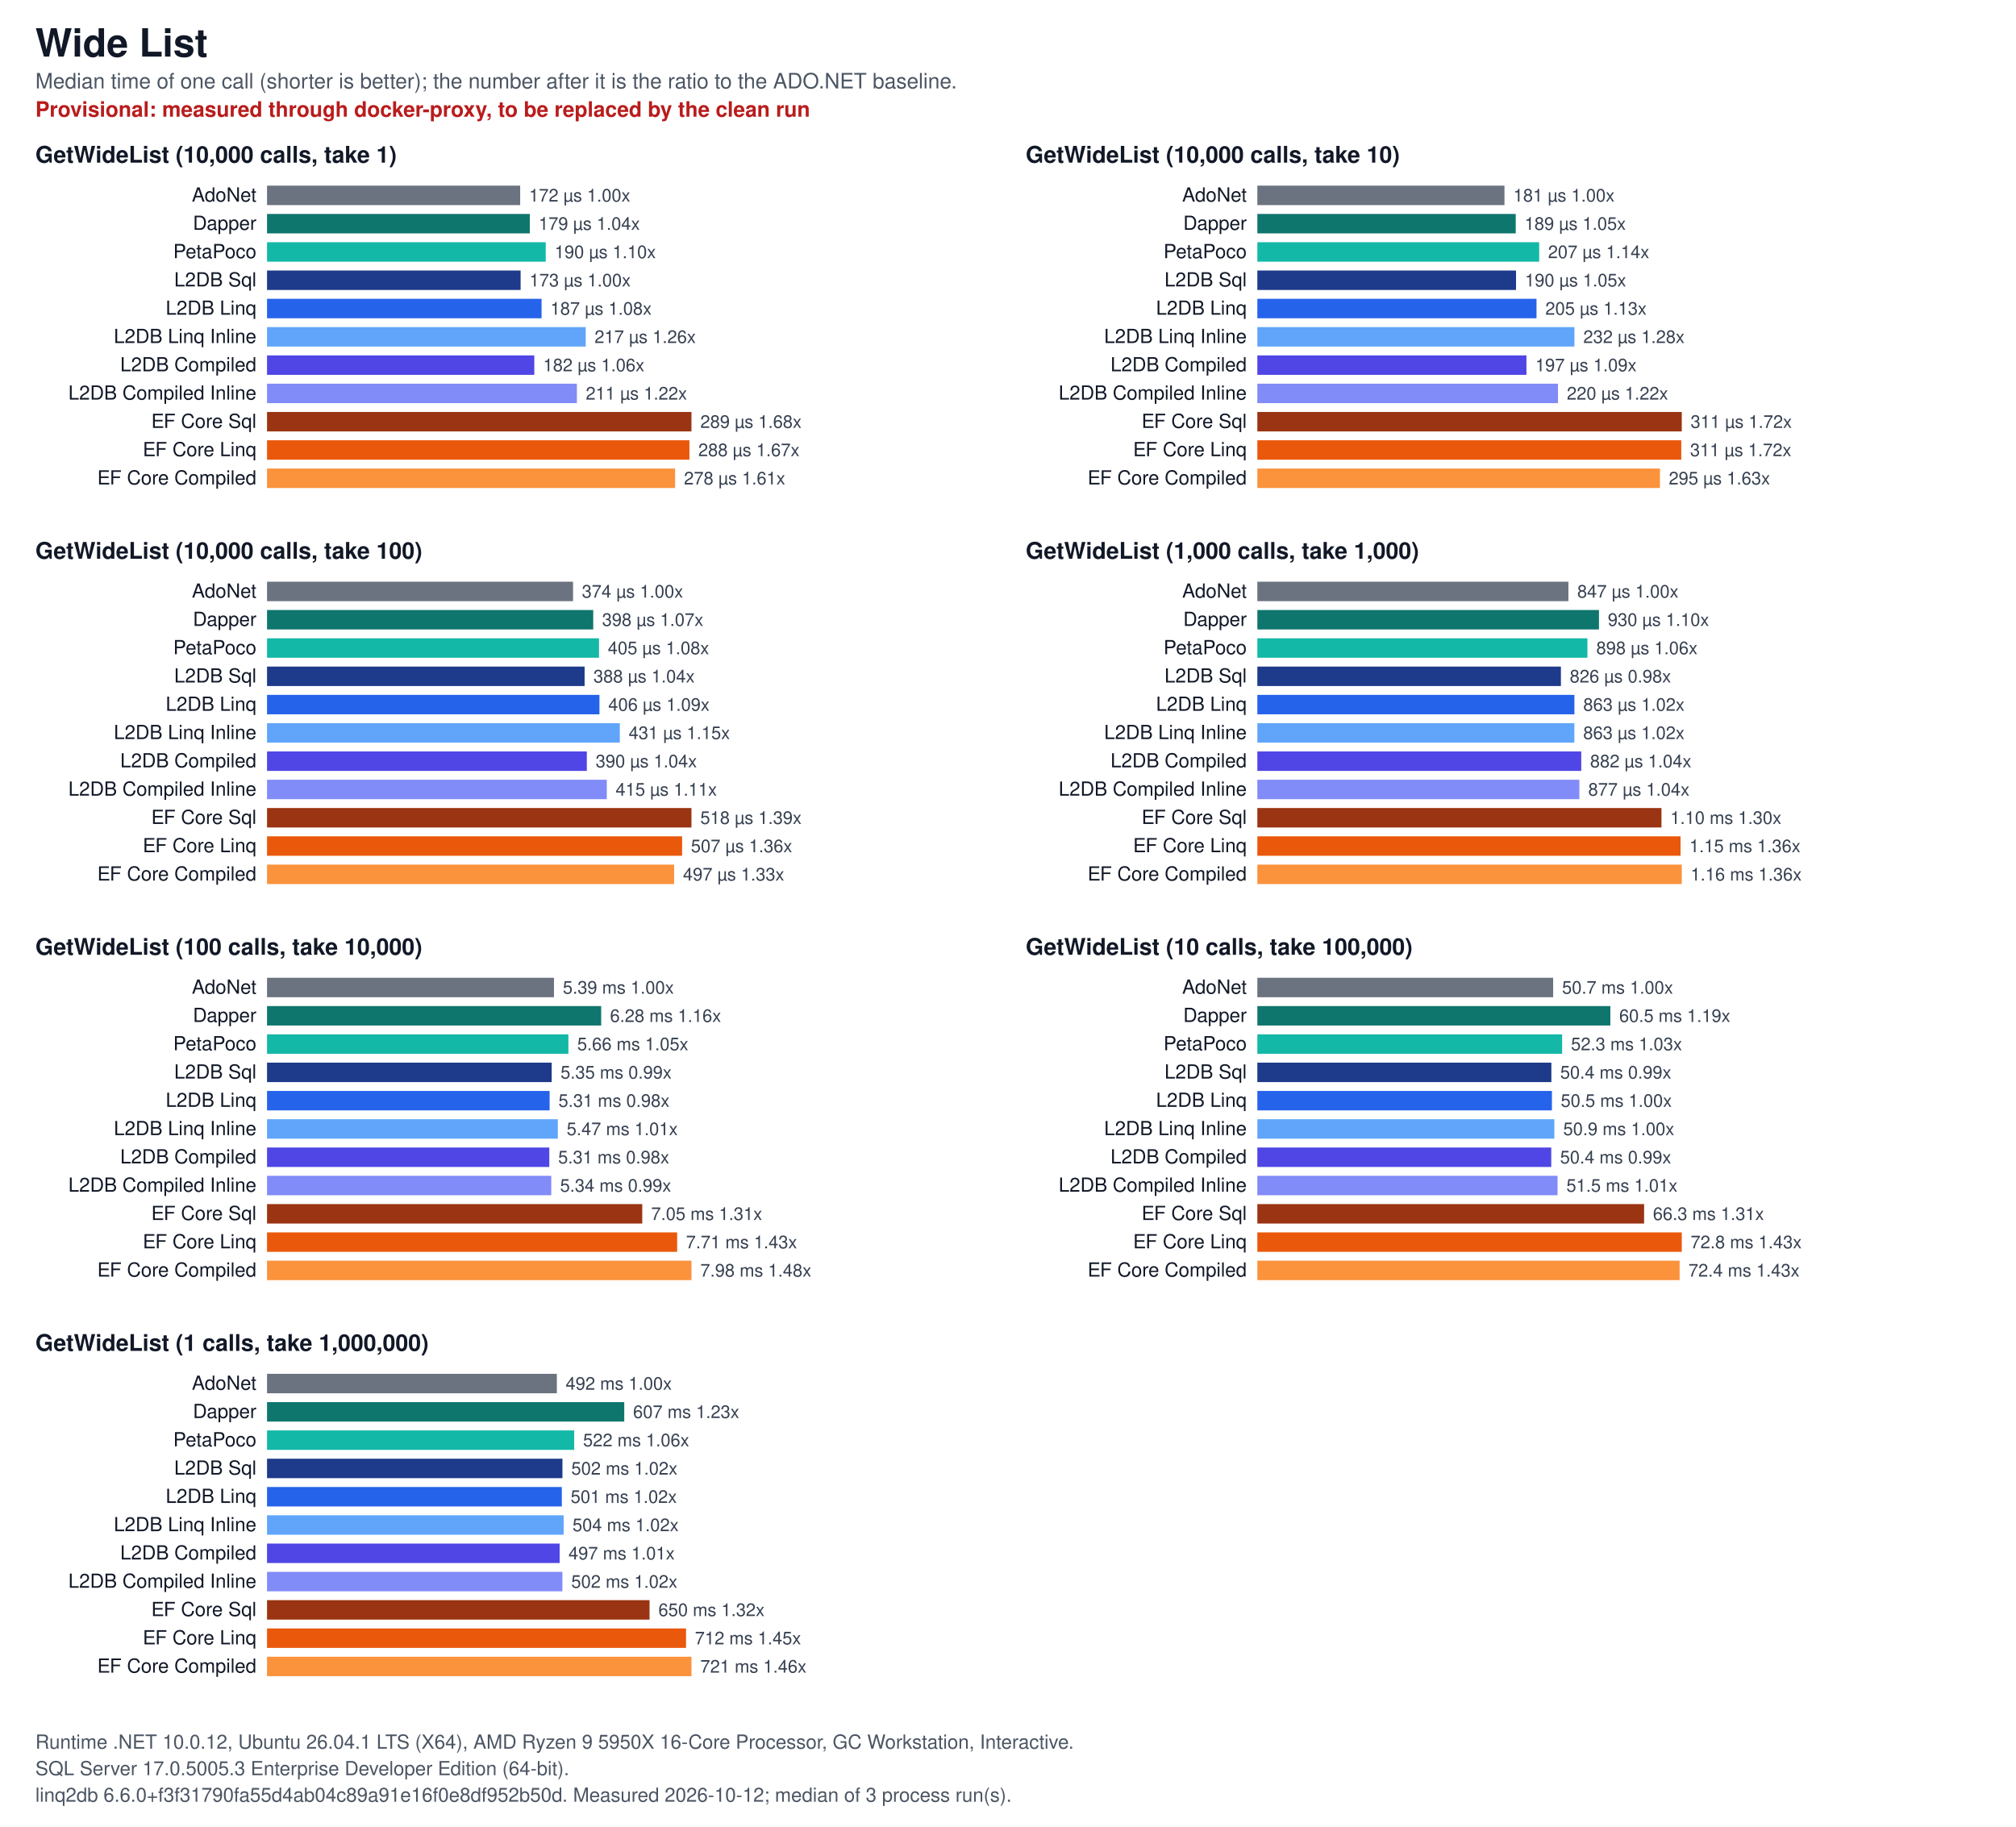
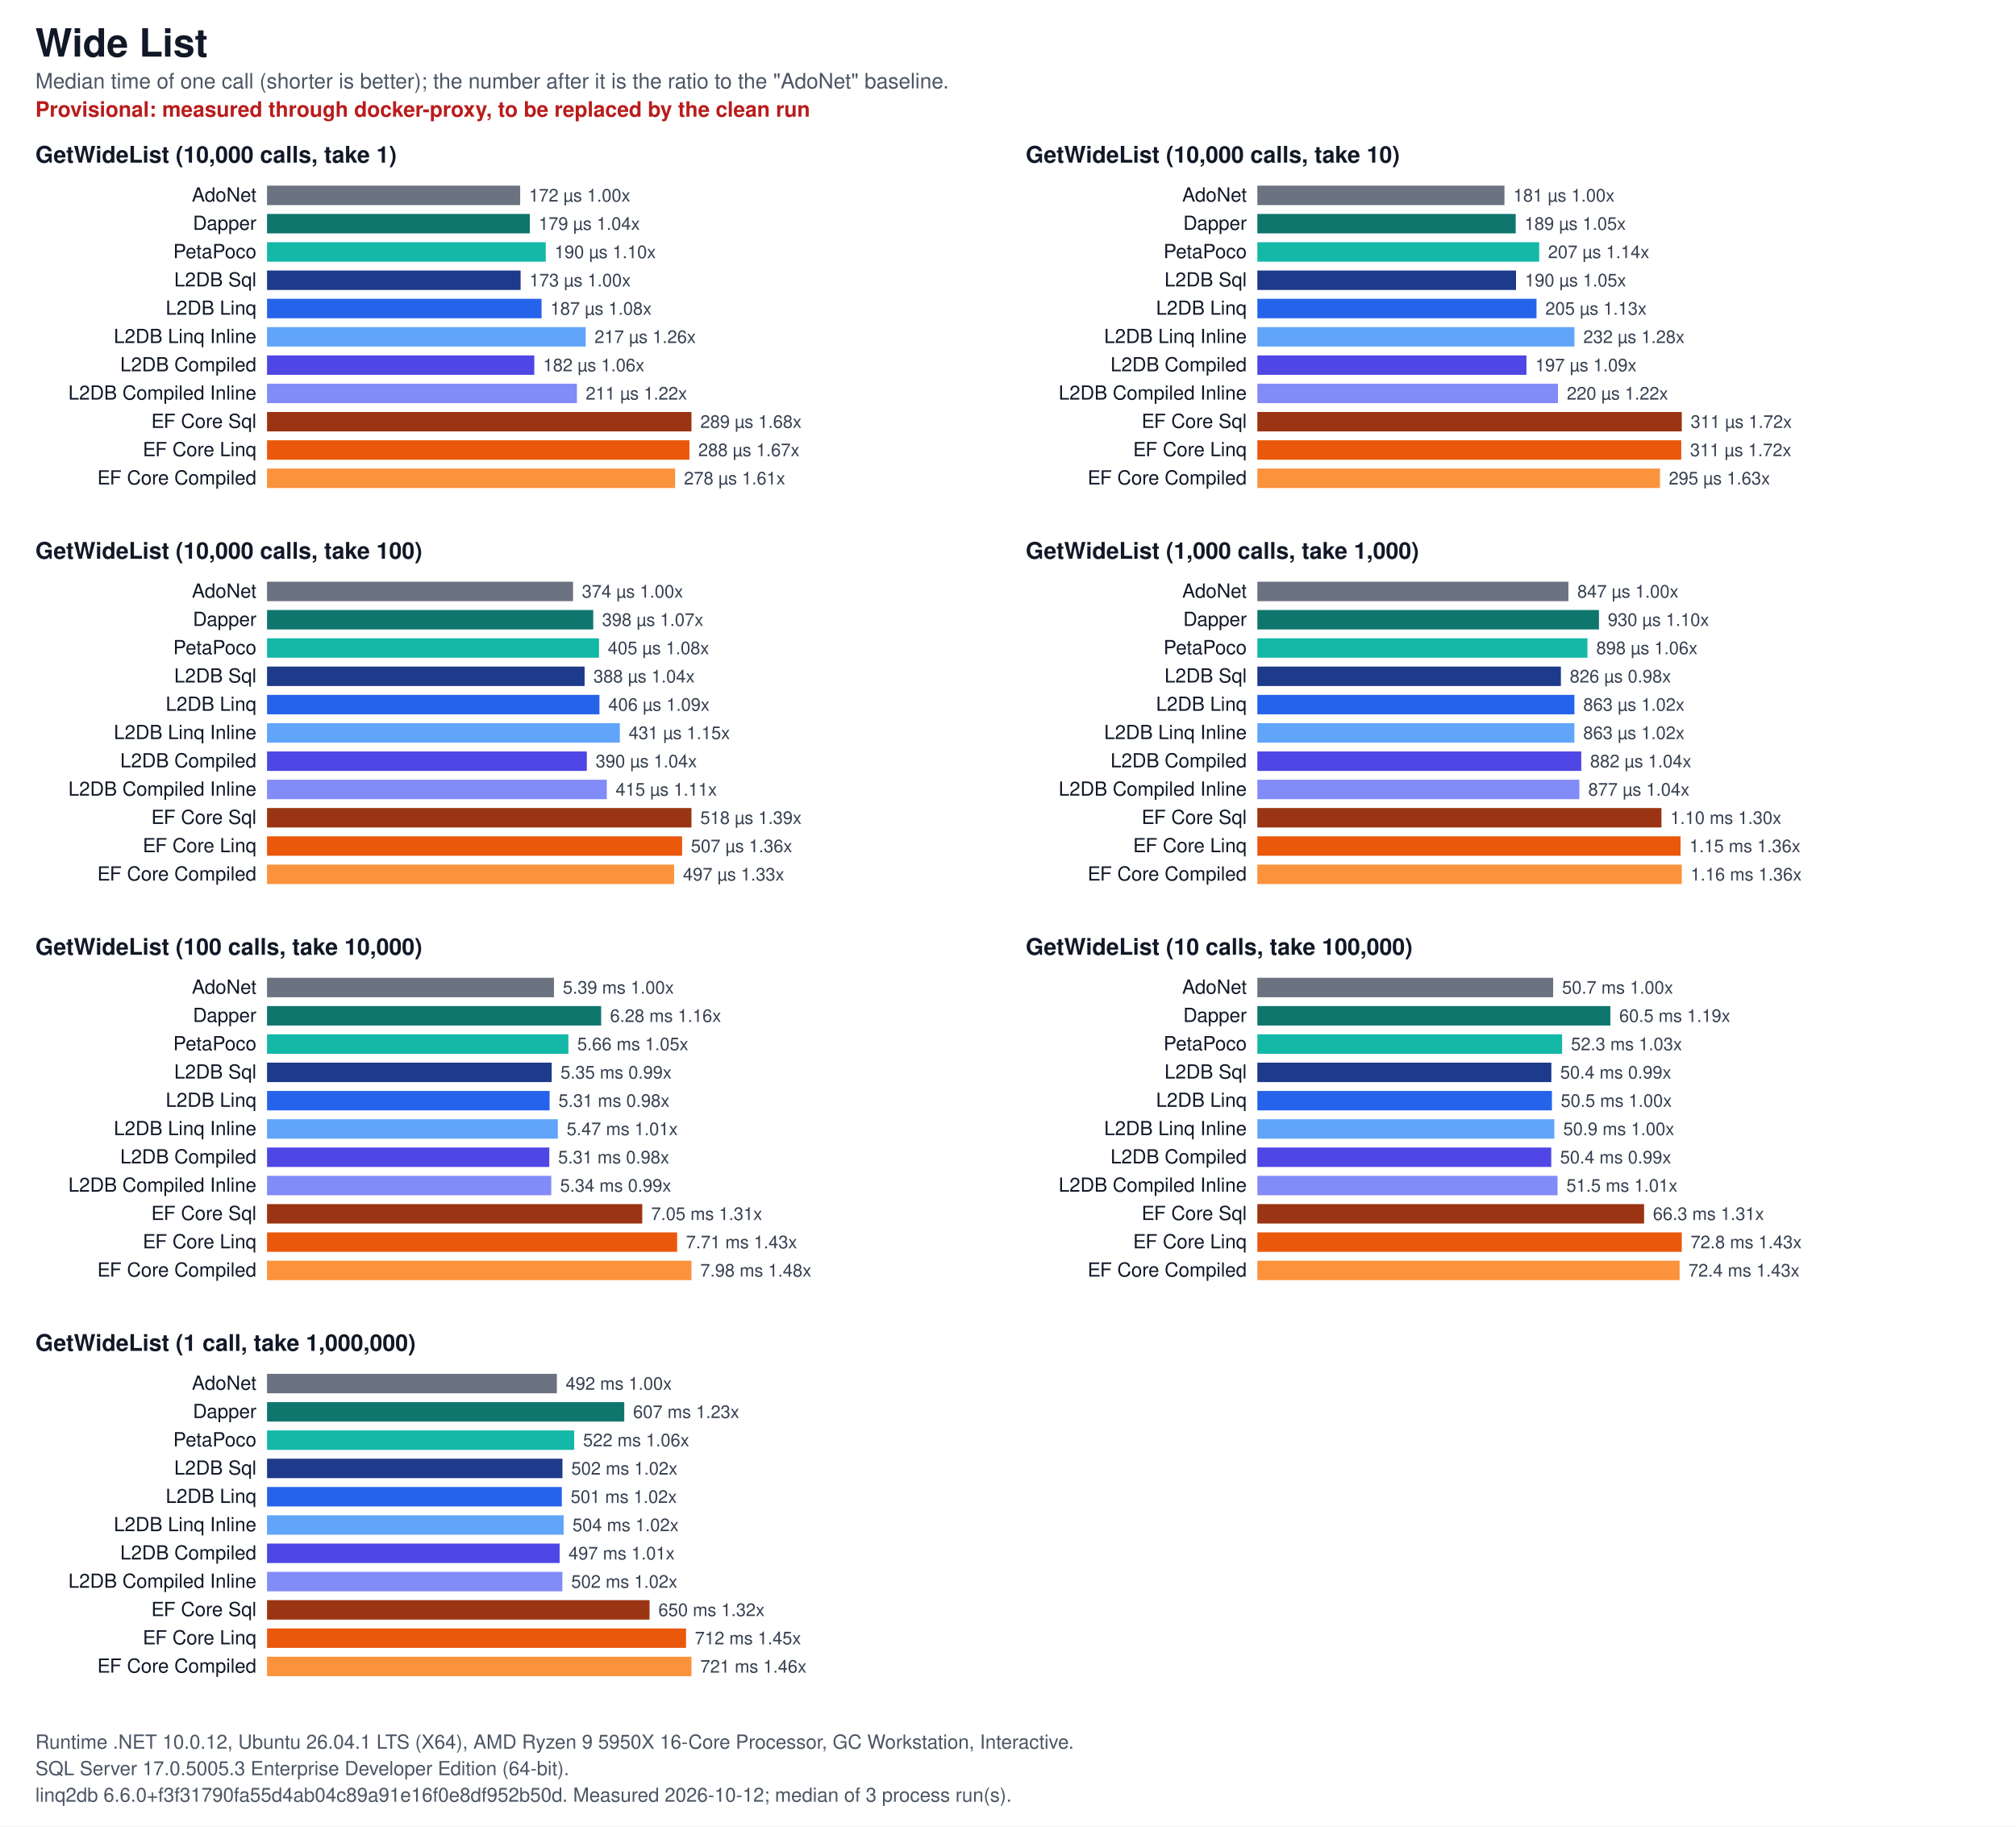
<svg xmlns="http://www.w3.org/2000/svg" width="1140" height="1033" viewBox="0 0 1140 1033">
  <rect width="1140" height="1033" fill="#ffffff" />
  <text x="20" y="32" font-family="Segoe UI, Helvetica, Arial, sans-serif" font-size="22" font-weight="600" fill="#111827">Wide List</text>
-   <text x="20" y="50" font-family="Segoe UI, Helvetica, Arial, sans-serif" font-size="12" fill="#4b5563">Median time of one call (shorter is better); the number after it is the ratio to the ADO.NET baseline.</text>
+   <text x="20" y="50" font-family="Segoe UI, Helvetica, Arial, sans-serif" font-size="12" fill="#4b5563">Median time of one call (shorter is better); the number after it is the ratio to the "AdoNet" baseline.</text>
  <text x="20" y="66" font-family="Segoe UI, Helvetica, Arial, sans-serif" font-size="12" font-weight="600" fill="#b91c1c">Provisional: measured through docker-proxy, to be replaced by the clean run</text>
  <text x="20" y="92" font-family="Segoe UI, Helvetica, Arial, sans-serif" font-size="13" font-weight="600" fill="#111827">GetWideList (10,000 calls, take 1)</text>
  <text x="145" y="114" font-family="Segoe UI, Helvetica, Arial, sans-serif" font-size="11" text-anchor="end" fill="#111827">AdoNet</text>
  <rect x="151" y="105" width="143.14" height="11" fill="#6b7280" />
  <text x="299.14" y="114" font-family="Segoe UI, Helvetica, Arial, sans-serif" font-size="10" fill="#374151">172 µs  1.00x</text>
  <text x="145" y="130" font-family="Segoe UI, Helvetica, Arial, sans-serif" font-size="11" text-anchor="end" fill="#111827">Dapper</text>
  <rect x="151" y="121" width="148.59" height="11" fill="#0f766e" />
  <text x="304.59" y="130" font-family="Segoe UI, Helvetica, Arial, sans-serif" font-size="10" fill="#374151">179 µs  1.04x</text>
  <text x="145" y="146" font-family="Segoe UI, Helvetica, Arial, sans-serif" font-size="11" text-anchor="end" fill="#111827">PetaPoco</text>
  <rect x="151" y="137" width="157.6" height="11" fill="#14b8a6" />
  <text x="313.6" y="146" font-family="Segoe UI, Helvetica, Arial, sans-serif" font-size="10" fill="#374151">190 µs  1.10x</text>
  <text x="145" y="162" font-family="Segoe UI, Helvetica, Arial, sans-serif" font-size="11" text-anchor="end" fill="#111827">L2DB Sql</text>
  <rect x="151" y="153" width="143.39" height="11" fill="#1e3a8a" />
  <text x="299.39" y="162" font-family="Segoe UI, Helvetica, Arial, sans-serif" font-size="10" fill="#374151">173 µs  1.00x</text>
  <text x="145" y="178" font-family="Segoe UI, Helvetica, Arial, sans-serif" font-size="11" text-anchor="end" fill="#111827">L2DB Linq</text>
  <rect x="151" y="169" width="155.24" height="11" fill="#2563eb" />
  <text x="311.24" y="178" font-family="Segoe UI, Helvetica, Arial, sans-serif" font-size="10" fill="#374151">187 µs  1.08x</text>
  <text x="145" y="194" font-family="Segoe UI, Helvetica, Arial, sans-serif" font-size="11" text-anchor="end" fill="#111827">L2DB Linq Inline</text>
  <rect x="151" y="185" width="180.2" height="11" fill="#60a5fa" />
  <text x="336.2" y="194" font-family="Segoe UI, Helvetica, Arial, sans-serif" font-size="10" fill="#374151">217 µs  1.26x</text>
  <text x="145" y="210" font-family="Segoe UI, Helvetica, Arial, sans-serif" font-size="11" text-anchor="end" fill="#111827">L2DB Compiled</text>
  <rect x="151" y="201" width="151.13" height="11" fill="#4f46e5" />
  <text x="307.13" y="210" font-family="Segoe UI, Helvetica, Arial, sans-serif" font-size="10" fill="#374151">182 µs  1.06x</text>
  <text x="145" y="226" font-family="Segoe UI, Helvetica, Arial, sans-serif" font-size="11" text-anchor="end" fill="#111827">L2DB Compiled Inline</text>
  <rect x="151" y="217" width="175.23" height="11" fill="#818cf8" />
  <text x="331.23" y="226" font-family="Segoe UI, Helvetica, Arial, sans-serif" font-size="10" fill="#374151">211 µs  1.22x</text>
  <text x="145" y="242" font-family="Segoe UI, Helvetica, Arial, sans-serif" font-size="11" text-anchor="end" fill="#111827">EF Core Sql</text>
  <rect x="151" y="233" width="240" height="11" fill="#9a3412" />
  <text x="396" y="242" font-family="Segoe UI, Helvetica, Arial, sans-serif" font-size="10" fill="#374151">289 µs  1.68x</text>
  <text x="145" y="258" font-family="Segoe UI, Helvetica, Arial, sans-serif" font-size="11" text-anchor="end" fill="#111827">EF Core Linq</text>
  <rect x="151" y="249" width="238.85" height="11" fill="#ea580c" />
  <text x="394.85" y="258" font-family="Segoe UI, Helvetica, Arial, sans-serif" font-size="10" fill="#374151">288 µs  1.67x</text>
  <text x="145" y="274" font-family="Segoe UI, Helvetica, Arial, sans-serif" font-size="11" text-anchor="end" fill="#111827">EF Core Compiled</text>
  <rect x="151" y="265" width="230.76" height="11" fill="#fb923c" />
  <text x="386.76" y="274" font-family="Segoe UI, Helvetica, Arial, sans-serif" font-size="10" fill="#374151">278 µs  1.61x</text>
  <text x="580" y="92" font-family="Segoe UI, Helvetica, Arial, sans-serif" font-size="13" font-weight="600" fill="#111827">GetWideList (10,000 calls, take 10)</text>
  <text x="705" y="114" font-family="Segoe UI, Helvetica, Arial, sans-serif" font-size="11" text-anchor="end" fill="#111827">AdoNet</text>
  <rect x="711" y="105" width="139.74" height="11" fill="#6b7280" />
  <text x="855.74" y="114" font-family="Segoe UI, Helvetica, Arial, sans-serif" font-size="10" fill="#374151">181 µs  1.00x</text>
  <text x="705" y="130" font-family="Segoe UI, Helvetica, Arial, sans-serif" font-size="11" text-anchor="end" fill="#111827">Dapper</text>
  <rect x="711" y="121" width="146.11" height="11" fill="#0f766e" />
  <text x="862.11" y="130" font-family="Segoe UI, Helvetica, Arial, sans-serif" font-size="10" fill="#374151">189 µs  1.05x</text>
  <text x="705" y="146" font-family="Segoe UI, Helvetica, Arial, sans-serif" font-size="11" text-anchor="end" fill="#111827">PetaPoco</text>
  <rect x="711" y="137" width="159.37" height="11" fill="#14b8a6" />
  <text x="875.37" y="146" font-family="Segoe UI, Helvetica, Arial, sans-serif" font-size="10" fill="#374151">207 µs  1.14x</text>
  <text x="705" y="162" font-family="Segoe UI, Helvetica, Arial, sans-serif" font-size="11" text-anchor="end" fill="#111827">L2DB Sql</text>
  <rect x="711" y="153" width="146.28" height="11" fill="#1e3a8a" />
  <text x="862.28" y="162" font-family="Segoe UI, Helvetica, Arial, sans-serif" font-size="10" fill="#374151">190 µs  1.05x</text>
  <text x="705" y="178" font-family="Segoe UI, Helvetica, Arial, sans-serif" font-size="11" text-anchor="end" fill="#111827">L2DB Linq</text>
  <rect x="711" y="169" width="157.86" height="11" fill="#2563eb" />
  <text x="873.86" y="178" font-family="Segoe UI, Helvetica, Arial, sans-serif" font-size="10" fill="#374151">205 µs  1.13x</text>
  <text x="705" y="194" font-family="Segoe UI, Helvetica, Arial, sans-serif" font-size="11" text-anchor="end" fill="#111827">L2DB Linq Inline</text>
  <rect x="711" y="185" width="179.31" height="11" fill="#60a5fa" />
  <text x="895.31" y="194" font-family="Segoe UI, Helvetica, Arial, sans-serif" font-size="10" fill="#374151">232 µs  1.28x</text>
  <text x="705" y="210" font-family="Segoe UI, Helvetica, Arial, sans-serif" font-size="11" text-anchor="end" fill="#111827">L2DB Compiled</text>
  <rect x="711" y="201" width="152.17" height="11" fill="#4f46e5" />
  <text x="868.17" y="210" font-family="Segoe UI, Helvetica, Arial, sans-serif" font-size="10" fill="#374151">197 µs  1.09x</text>
  <text x="705" y="226" font-family="Segoe UI, Helvetica, Arial, sans-serif" font-size="11" text-anchor="end" fill="#111827">L2DB Compiled Inline</text>
  <rect x="711" y="217" width="170" height="11" fill="#818cf8" />
  <text x="886" y="226" font-family="Segoe UI, Helvetica, Arial, sans-serif" font-size="10" fill="#374151">220 µs  1.22x</text>
  <text x="705" y="242" font-family="Segoe UI, Helvetica, Arial, sans-serif" font-size="11" text-anchor="end" fill="#111827">EF Core Sql</text>
  <rect x="711" y="233" width="240" height="11" fill="#9a3412" />
  <text x="956" y="242" font-family="Segoe UI, Helvetica, Arial, sans-serif" font-size="10" fill="#374151">311 µs  1.72x</text>
  <text x="705" y="258" font-family="Segoe UI, Helvetica, Arial, sans-serif" font-size="11" text-anchor="end" fill="#111827">EF Core Linq</text>
  <rect x="711" y="249" width="239.72" height="11" fill="#ea580c" />
  <text x="955.72" y="258" font-family="Segoe UI, Helvetica, Arial, sans-serif" font-size="10" fill="#374151">311 µs  1.72x</text>
  <text x="705" y="274" font-family="Segoe UI, Helvetica, Arial, sans-serif" font-size="11" text-anchor="end" fill="#111827">EF Core Compiled</text>
  <rect x="711" y="265" width="227.66" height="11" fill="#fb923c" />
  <text x="943.66" y="274" font-family="Segoe UI, Helvetica, Arial, sans-serif" font-size="10" fill="#374151">295 µs  1.63x</text>
  <text x="20" y="316" font-family="Segoe UI, Helvetica, Arial, sans-serif" font-size="13" font-weight="600" fill="#111827">GetWideList (10,000 calls, take 100)</text>
  <text x="145" y="338" font-family="Segoe UI, Helvetica, Arial, sans-serif" font-size="11" text-anchor="end" fill="#111827">AdoNet</text>
  <rect x="151" y="329" width="173.04" height="11" fill="#6b7280" />
  <text x="329.04" y="338" font-family="Segoe UI, Helvetica, Arial, sans-serif" font-size="10" fill="#374151">374 µs  1.00x</text>
  <text x="145" y="354" font-family="Segoe UI, Helvetica, Arial, sans-serif" font-size="11" text-anchor="end" fill="#111827">Dapper</text>
  <rect x="151" y="345" width="184.46" height="11" fill="#0f766e" />
  <text x="340.46" y="354" font-family="Segoe UI, Helvetica, Arial, sans-serif" font-size="10" fill="#374151">398 µs  1.07x</text>
  <text x="145" y="370" font-family="Segoe UI, Helvetica, Arial, sans-serif" font-size="11" text-anchor="end" fill="#111827">PetaPoco</text>
  <rect x="151" y="361" width="187.72" height="11" fill="#14b8a6" />
  <text x="343.72" y="370" font-family="Segoe UI, Helvetica, Arial, sans-serif" font-size="10" fill="#374151">405 µs  1.08x</text>
  <text x="145" y="386" font-family="Segoe UI, Helvetica, Arial, sans-serif" font-size="11" text-anchor="end" fill="#111827">L2DB Sql</text>
  <rect x="151" y="377" width="179.58" height="11" fill="#1e3a8a" />
  <text x="335.58" y="386" font-family="Segoe UI, Helvetica, Arial, sans-serif" font-size="10" fill="#374151">388 µs  1.04x</text>
  <text x="145" y="402" font-family="Segoe UI, Helvetica, Arial, sans-serif" font-size="11" text-anchor="end" fill="#111827">L2DB Linq</text>
  <rect x="151" y="393" width="187.97" height="11" fill="#2563eb" />
  <text x="343.97" y="402" font-family="Segoe UI, Helvetica, Arial, sans-serif" font-size="10" fill="#374151">406 µs  1.09x</text>
  <text x="145" y="418" font-family="Segoe UI, Helvetica, Arial, sans-serif" font-size="11" text-anchor="end" fill="#111827">L2DB Linq Inline</text>
  <rect x="151" y="409" width="199.5" height="11" fill="#60a5fa" />
  <text x="355.5" y="418" font-family="Segoe UI, Helvetica, Arial, sans-serif" font-size="10" fill="#374151">431 µs  1.15x</text>
  <text x="145" y="434" font-family="Segoe UI, Helvetica, Arial, sans-serif" font-size="11" text-anchor="end" fill="#111827">L2DB Compiled</text>
  <rect x="151" y="425" width="180.83" height="11" fill="#4f46e5" />
  <text x="336.83" y="434" font-family="Segoe UI, Helvetica, Arial, sans-serif" font-size="10" fill="#374151">390 µs  1.04x</text>
  <text x="145" y="450" font-family="Segoe UI, Helvetica, Arial, sans-serif" font-size="11" text-anchor="end" fill="#111827">L2DB Compiled Inline</text>
  <rect x="151" y="441" width="192.13" height="11" fill="#818cf8" />
  <text x="348.13" y="450" font-family="Segoe UI, Helvetica, Arial, sans-serif" font-size="10" fill="#374151">415 µs  1.11x</text>
  <text x="145" y="466" font-family="Segoe UI, Helvetica, Arial, sans-serif" font-size="11" text-anchor="end" fill="#111827">EF Core Sql</text>
  <rect x="151" y="457" width="240" height="11" fill="#9a3412" />
  <text x="396" y="466" font-family="Segoe UI, Helvetica, Arial, sans-serif" font-size="10" fill="#374151">518 µs  1.39x</text>
  <text x="145" y="482" font-family="Segoe UI, Helvetica, Arial, sans-serif" font-size="11" text-anchor="end" fill="#111827">EF Core Linq</text>
  <rect x="151" y="473" width="234.71" height="11" fill="#ea580c" />
  <text x="390.71" y="482" font-family="Segoe UI, Helvetica, Arial, sans-serif" font-size="10" fill="#374151">507 µs  1.36x</text>
  <text x="145" y="498" font-family="Segoe UI, Helvetica, Arial, sans-serif" font-size="11" text-anchor="end" fill="#111827">EF Core Compiled</text>
  <rect x="151" y="489" width="230.2" height="11" fill="#fb923c" />
  <text x="386.2" y="498" font-family="Segoe UI, Helvetica, Arial, sans-serif" font-size="10" fill="#374151">497 µs  1.33x</text>
  <text x="580" y="316" font-family="Segoe UI, Helvetica, Arial, sans-serif" font-size="13" font-weight="600" fill="#111827">GetWideList (1,000 calls, take 1,000)</text>
  <text x="705" y="338" font-family="Segoe UI, Helvetica, Arial, sans-serif" font-size="11" text-anchor="end" fill="#111827">AdoNet</text>
  <rect x="711" y="329" width="175.9" height="11" fill="#6b7280" />
  <text x="891.9" y="338" font-family="Segoe UI, Helvetica, Arial, sans-serif" font-size="10" fill="#374151">847 µs  1.00x</text>
  <text x="705" y="354" font-family="Segoe UI, Helvetica, Arial, sans-serif" font-size="11" text-anchor="end" fill="#111827">Dapper</text>
  <rect x="711" y="345" width="193.18" height="11" fill="#0f766e" />
  <text x="909.18" y="354" font-family="Segoe UI, Helvetica, Arial, sans-serif" font-size="10" fill="#374151">930 µs  1.10x</text>
  <text x="705" y="370" font-family="Segoe UI, Helvetica, Arial, sans-serif" font-size="11" text-anchor="end" fill="#111827">PetaPoco</text>
  <rect x="711" y="361" width="186.65" height="11" fill="#14b8a6" />
  <text x="902.65" y="370" font-family="Segoe UI, Helvetica, Arial, sans-serif" font-size="10" fill="#374151">898 µs  1.06x</text>
  <text x="705" y="386" font-family="Segoe UI, Helvetica, Arial, sans-serif" font-size="11" text-anchor="end" fill="#111827">L2DB Sql</text>
  <rect x="711" y="377" width="171.66" height="11" fill="#1e3a8a" />
  <text x="887.66" y="386" font-family="Segoe UI, Helvetica, Arial, sans-serif" font-size="10" fill="#374151">826 µs  0.98x</text>
  <text x="705" y="402" font-family="Segoe UI, Helvetica, Arial, sans-serif" font-size="11" text-anchor="end" fill="#111827">L2DB Linq</text>
  <rect x="711" y="393" width="179.29" height="11" fill="#2563eb" />
  <text x="895.29" y="402" font-family="Segoe UI, Helvetica, Arial, sans-serif" font-size="10" fill="#374151">863 µs  1.02x</text>
  <text x="705" y="418" font-family="Segoe UI, Helvetica, Arial, sans-serif" font-size="11" text-anchor="end" fill="#111827">L2DB Linq Inline</text>
  <rect x="711" y="409" width="179.27" height="11" fill="#60a5fa" />
  <text x="895.27" y="418" font-family="Segoe UI, Helvetica, Arial, sans-serif" font-size="10" fill="#374151">863 µs  1.02x</text>
  <text x="705" y="434" font-family="Segoe UI, Helvetica, Arial, sans-serif" font-size="11" text-anchor="end" fill="#111827">L2DB Compiled</text>
  <rect x="711" y="425" width="183.16" height="11" fill="#4f46e5" />
  <text x="899.16" y="434" font-family="Segoe UI, Helvetica, Arial, sans-serif" font-size="10" fill="#374151">882 µs  1.04x</text>
  <text x="705" y="450" font-family="Segoe UI, Helvetica, Arial, sans-serif" font-size="11" text-anchor="end" fill="#111827">L2DB Compiled Inline</text>
  <rect x="711" y="441" width="182.1" height="11" fill="#818cf8" />
  <text x="898.1" y="450" font-family="Segoe UI, Helvetica, Arial, sans-serif" font-size="10" fill="#374151">877 µs  1.04x</text>
  <text x="705" y="466" font-family="Segoe UI, Helvetica, Arial, sans-serif" font-size="11" text-anchor="end" fill="#111827">EF Core Sql</text>
  <rect x="711" y="457" width="228.52" height="11" fill="#9a3412" />
  <text x="944.52" y="466" font-family="Segoe UI, Helvetica, Arial, sans-serif" font-size="10" fill="#374151">1.10 ms  1.30x</text>
  <text x="705" y="482" font-family="Segoe UI, Helvetica, Arial, sans-serif" font-size="11" text-anchor="end" fill="#111827">EF Core Linq</text>
  <rect x="711" y="473" width="239.31" height="11" fill="#ea580c" />
  <text x="955.31" y="482" font-family="Segoe UI, Helvetica, Arial, sans-serif" font-size="10" fill="#374151">1.15 ms  1.36x</text>
  <text x="705" y="498" font-family="Segoe UI, Helvetica, Arial, sans-serif" font-size="11" text-anchor="end" fill="#111827">EF Core Compiled</text>
  <rect x="711" y="489" width="240" height="11" fill="#fb923c" />
  <text x="956" y="498" font-family="Segoe UI, Helvetica, Arial, sans-serif" font-size="10" fill="#374151">1.16 ms  1.36x</text>
  <text x="20" y="540" font-family="Segoe UI, Helvetica, Arial, sans-serif" font-size="13" font-weight="600" fill="#111827">GetWideList (100 calls, take 10,000)</text>
  <text x="145" y="562" font-family="Segoe UI, Helvetica, Arial, sans-serif" font-size="11" text-anchor="end" fill="#111827">AdoNet</text>
  <rect x="151" y="553" width="162.25" height="11" fill="#6b7280" />
  <text x="318.25" y="562" font-family="Segoe UI, Helvetica, Arial, sans-serif" font-size="10" fill="#374151">5.39 ms  1.00x</text>
  <text x="145" y="578" font-family="Segoe UI, Helvetica, Arial, sans-serif" font-size="11" text-anchor="end" fill="#111827">Dapper</text>
  <rect x="151" y="569" width="188.95" height="11" fill="#0f766e" />
  <text x="344.95" y="578" font-family="Segoe UI, Helvetica, Arial, sans-serif" font-size="10" fill="#374151">6.28 ms  1.16x</text>
  <text x="145" y="594" font-family="Segoe UI, Helvetica, Arial, sans-serif" font-size="11" text-anchor="end" fill="#111827">PetaPoco</text>
  <rect x="151" y="585" width="170.42" height="11" fill="#14b8a6" />
  <text x="326.42" y="594" font-family="Segoe UI, Helvetica, Arial, sans-serif" font-size="10" fill="#374151">5.66 ms  1.05x</text>
  <text x="145" y="610" font-family="Segoe UI, Helvetica, Arial, sans-serif" font-size="11" text-anchor="end" fill="#111827">L2DB Sql</text>
  <rect x="151" y="601" width="160.97" height="11" fill="#1e3a8a" />
  <text x="316.97" y="610" font-family="Segoe UI, Helvetica, Arial, sans-serif" font-size="10" fill="#374151">5.35 ms  0.99x</text>
  <text x="145" y="626" font-family="Segoe UI, Helvetica, Arial, sans-serif" font-size="11" text-anchor="end" fill="#111827">L2DB Linq</text>
  <rect x="151" y="617" width="159.79" height="11" fill="#2563eb" />
  <text x="315.79" y="626" font-family="Segoe UI, Helvetica, Arial, sans-serif" font-size="10" fill="#374151">5.31 ms  0.98x</text>
  <text x="145" y="642" font-family="Segoe UI, Helvetica, Arial, sans-serif" font-size="11" text-anchor="end" fill="#111827">L2DB Linq Inline</text>
  <rect x="151" y="633" width="164.44" height="11" fill="#60a5fa" />
  <text x="320.44" y="642" font-family="Segoe UI, Helvetica, Arial, sans-serif" font-size="10" fill="#374151">5.47 ms  1.01x</text>
  <text x="145" y="658" font-family="Segoe UI, Helvetica, Arial, sans-serif" font-size="11" text-anchor="end" fill="#111827">L2DB Compiled</text>
  <rect x="151" y="649" width="159.62" height="11" fill="#4f46e5" />
  <text x="315.62" y="658" font-family="Segoe UI, Helvetica, Arial, sans-serif" font-size="10" fill="#374151">5.31 ms  0.98x</text>
  <text x="145" y="674" font-family="Segoe UI, Helvetica, Arial, sans-serif" font-size="11" text-anchor="end" fill="#111827">L2DB Compiled Inline</text>
  <rect x="151" y="665" width="160.72" height="11" fill="#818cf8" />
  <text x="316.72" y="674" font-family="Segoe UI, Helvetica, Arial, sans-serif" font-size="10" fill="#374151">5.34 ms  0.99x</text>
  <text x="145" y="690" font-family="Segoe UI, Helvetica, Arial, sans-serif" font-size="11" text-anchor="end" fill="#111827">EF Core Sql</text>
  <rect x="151" y="681" width="212.18" height="11" fill="#9a3412" />
  <text x="368.18" y="690" font-family="Segoe UI, Helvetica, Arial, sans-serif" font-size="10" fill="#374151">7.05 ms  1.31x</text>
  <text x="145" y="706" font-family="Segoe UI, Helvetica, Arial, sans-serif" font-size="11" text-anchor="end" fill="#111827">EF Core Linq</text>
  <rect x="151" y="697" width="231.91" height="11" fill="#ea580c" />
  <text x="387.91" y="706" font-family="Segoe UI, Helvetica, Arial, sans-serif" font-size="10" fill="#374151">7.71 ms  1.43x</text>
  <text x="145" y="722" font-family="Segoe UI, Helvetica, Arial, sans-serif" font-size="11" text-anchor="end" fill="#111827">EF Core Compiled</text>
  <rect x="151" y="713" width="240" height="11" fill="#fb923c" />
  <text x="396" y="722" font-family="Segoe UI, Helvetica, Arial, sans-serif" font-size="10" fill="#374151">7.98 ms  1.48x</text>
  <text x="580" y="540" font-family="Segoe UI, Helvetica, Arial, sans-serif" font-size="13" font-weight="600" fill="#111827">GetWideList (10 calls, take 100,000)</text>
  <text x="705" y="562" font-family="Segoe UI, Helvetica, Arial, sans-serif" font-size="11" text-anchor="end" fill="#111827">AdoNet</text>
  <rect x="711" y="553" width="167.28" height="11" fill="#6b7280" />
  <text x="883.28" y="562" font-family="Segoe UI, Helvetica, Arial, sans-serif" font-size="10" fill="#374151">50.7 ms  1.00x</text>
  <text x="705" y="578" font-family="Segoe UI, Helvetica, Arial, sans-serif" font-size="11" text-anchor="end" fill="#111827">Dapper</text>
  <rect x="711" y="569" width="199.62" height="11" fill="#0f766e" />
  <text x="915.62" y="578" font-family="Segoe UI, Helvetica, Arial, sans-serif" font-size="10" fill="#374151">60.5 ms  1.19x</text>
  <text x="705" y="594" font-family="Segoe UI, Helvetica, Arial, sans-serif" font-size="11" text-anchor="end" fill="#111827">PetaPoco</text>
  <rect x="711" y="585" width="172.35" height="11" fill="#14b8a6" />
  <text x="888.35" y="594" font-family="Segoe UI, Helvetica, Arial, sans-serif" font-size="10" fill="#374151">52.3 ms  1.03x</text>
  <text x="705" y="610" font-family="Segoe UI, Helvetica, Arial, sans-serif" font-size="11" text-anchor="end" fill="#111827">L2DB Sql</text>
  <rect x="711" y="601" width="166.26" height="11" fill="#1e3a8a" />
  <text x="882.26" y="610" font-family="Segoe UI, Helvetica, Arial, sans-serif" font-size="10" fill="#374151">50.4 ms  0.99x</text>
  <text x="705" y="626" font-family="Segoe UI, Helvetica, Arial, sans-serif" font-size="11" text-anchor="end" fill="#111827">L2DB Linq</text>
  <rect x="711" y="617" width="166.58" height="11" fill="#2563eb" />
  <text x="882.58" y="626" font-family="Segoe UI, Helvetica, Arial, sans-serif" font-size="10" fill="#374151">50.5 ms  1.00x</text>
  <text x="705" y="642" font-family="Segoe UI, Helvetica, Arial, sans-serif" font-size="11" text-anchor="end" fill="#111827">L2DB Linq Inline</text>
  <rect x="711" y="633" width="167.95" height="11" fill="#60a5fa" />
  <text x="883.95" y="642" font-family="Segoe UI, Helvetica, Arial, sans-serif" font-size="10" fill="#374151">50.9 ms  1.00x</text>
  <text x="705" y="658" font-family="Segoe UI, Helvetica, Arial, sans-serif" font-size="11" text-anchor="end" fill="#111827">L2DB Compiled</text>
  <rect x="711" y="649" width="166.2" height="11" fill="#4f46e5" />
  <text x="882.2" y="658" font-family="Segoe UI, Helvetica, Arial, sans-serif" font-size="10" fill="#374151">50.4 ms  0.99x</text>
  <text x="705" y="674" font-family="Segoe UI, Helvetica, Arial, sans-serif" font-size="11" text-anchor="end" fill="#111827">L2DB Compiled Inline</text>
  <rect x="711" y="665" width="169.76" height="11" fill="#818cf8" />
  <text x="885.76" y="674" font-family="Segoe UI, Helvetica, Arial, sans-serif" font-size="10" fill="#374151">51.5 ms  1.01x</text>
  <text x="705" y="690" font-family="Segoe UI, Helvetica, Arial, sans-serif" font-size="11" text-anchor="end" fill="#111827">EF Core Sql</text>
  <rect x="711" y="681" width="218.7" height="11" fill="#9a3412" />
  <text x="934.7" y="690" font-family="Segoe UI, Helvetica, Arial, sans-serif" font-size="10" fill="#374151">66.3 ms  1.31x</text>
  <text x="705" y="706" font-family="Segoe UI, Helvetica, Arial, sans-serif" font-size="11" text-anchor="end" fill="#111827">EF Core Linq</text>
  <rect x="711" y="697" width="240" height="11" fill="#ea580c" />
  <text x="956" y="706" font-family="Segoe UI, Helvetica, Arial, sans-serif" font-size="10" fill="#374151">72.8 ms  1.43x</text>
  <text x="705" y="722" font-family="Segoe UI, Helvetica, Arial, sans-serif" font-size="11" text-anchor="end" fill="#111827">EF Core Compiled</text>
  <rect x="711" y="713" width="238.79" height="11" fill="#fb923c" />
  <text x="954.79" y="722" font-family="Segoe UI, Helvetica, Arial, sans-serif" font-size="10" fill="#374151">72.4 ms  1.43x</text>
-   <text x="20" y="764" font-family="Segoe UI, Helvetica, Arial, sans-serif" font-size="13" font-weight="600" fill="#111827">GetWideList (1 calls, take 1,000,000)</text>
+   <text x="20" y="764" font-family="Segoe UI, Helvetica, Arial, sans-serif" font-size="13" font-weight="600" fill="#111827">GetWideList (1 call, take 1,000,000)</text>
  <text x="145" y="786" font-family="Segoe UI, Helvetica, Arial, sans-serif" font-size="11" text-anchor="end" fill="#111827">AdoNet</text>
  <rect x="151" y="777" width="163.88" height="11" fill="#6b7280" />
  <text x="319.88" y="786" font-family="Segoe UI, Helvetica, Arial, sans-serif" font-size="10" fill="#374151">492 ms  1.00x</text>
  <text x="145" y="802" font-family="Segoe UI, Helvetica, Arial, sans-serif" font-size="11" text-anchor="end" fill="#111827">Dapper</text>
  <rect x="151" y="793" width="202" height="11" fill="#0f766e" />
  <text x="358" y="802" font-family="Segoe UI, Helvetica, Arial, sans-serif" font-size="10" fill="#374151">607 ms  1.23x</text>
  <text x="145" y="818" font-family="Segoe UI, Helvetica, Arial, sans-serif" font-size="11" text-anchor="end" fill="#111827">PetaPoco</text>
  <rect x="151" y="809" width="173.7" height="11" fill="#14b8a6" />
  <text x="329.7" y="818" font-family="Segoe UI, Helvetica, Arial, sans-serif" font-size="10" fill="#374151">522 ms  1.06x</text>
  <text x="145" y="834" font-family="Segoe UI, Helvetica, Arial, sans-serif" font-size="11" text-anchor="end" fill="#111827">L2DB Sql</text>
  <rect x="151" y="825" width="167.05" height="11" fill="#1e3a8a" />
  <text x="323.05" y="834" font-family="Segoe UI, Helvetica, Arial, sans-serif" font-size="10" fill="#374151">502 ms  1.02x</text>
  <text x="145" y="850" font-family="Segoe UI, Helvetica, Arial, sans-serif" font-size="11" text-anchor="end" fill="#111827">L2DB Linq</text>
  <rect x="151" y="841" width="166.7" height="11" fill="#2563eb" />
  <text x="322.7" y="850" font-family="Segoe UI, Helvetica, Arial, sans-serif" font-size="10" fill="#374151">501 ms  1.02x</text>
  <text x="145" y="866" font-family="Segoe UI, Helvetica, Arial, sans-serif" font-size="11" text-anchor="end" fill="#111827">L2DB Linq Inline</text>
  <rect x="151" y="857" width="167.73" height="11" fill="#60a5fa" />
  <text x="323.73" y="866" font-family="Segoe UI, Helvetica, Arial, sans-serif" font-size="10" fill="#374151">504 ms  1.02x</text>
  <text x="145" y="882" font-family="Segoe UI, Helvetica, Arial, sans-serif" font-size="11" text-anchor="end" fill="#111827">L2DB Compiled</text>
  <rect x="151" y="873" width="165.47" height="11" fill="#4f46e5" />
  <text x="321.47" y="882" font-family="Segoe UI, Helvetica, Arial, sans-serif" font-size="10" fill="#374151">497 ms  1.01x</text>
  <text x="145" y="898" font-family="Segoe UI, Helvetica, Arial, sans-serif" font-size="11" text-anchor="end" fill="#111827">L2DB Compiled Inline</text>
  <rect x="151" y="889" width="167.02" height="11" fill="#818cf8" />
  <text x="323.02" y="898" font-family="Segoe UI, Helvetica, Arial, sans-serif" font-size="10" fill="#374151">502 ms  1.02x</text>
  <text x="145" y="914" font-family="Segoe UI, Helvetica, Arial, sans-serif" font-size="11" text-anchor="end" fill="#111827">EF Core Sql</text>
  <rect x="151" y="905" width="216.31" height="11" fill="#9a3412" />
  <text x="372.31" y="914" font-family="Segoe UI, Helvetica, Arial, sans-serif" font-size="10" fill="#374151">650 ms  1.32x</text>
  <text x="145" y="930" font-family="Segoe UI, Helvetica, Arial, sans-serif" font-size="11" text-anchor="end" fill="#111827">EF Core Linq</text>
  <rect x="151" y="921" width="236.94" height="11" fill="#ea580c" />
  <text x="392.94" y="930" font-family="Segoe UI, Helvetica, Arial, sans-serif" font-size="10" fill="#374151">712 ms  1.45x</text>
  <text x="145" y="946" font-family="Segoe UI, Helvetica, Arial, sans-serif" font-size="11" text-anchor="end" fill="#111827">EF Core Compiled</text>
  <rect x="151" y="937" width="240" height="11" fill="#fb923c" />
  <text x="396" y="946" font-family="Segoe UI, Helvetica, Arial, sans-serif" font-size="10" fill="#374151">721 ms  1.46x</text>
  <text x="20" y="989" font-family="Segoe UI, Helvetica, Arial, sans-serif" font-size="11" fill="#4b5563">Runtime .NET 10.0.12, Ubuntu 26.04.1 LTS (X64), AMD Ryzen 9 5950X 16-Core Processor, GC Workstation, Interactive.</text>
  <text x="20" y="1004" font-family="Segoe UI, Helvetica, Arial, sans-serif" font-size="11" fill="#4b5563">SQL Server 17.0.5005.3 Enterprise Developer Edition (64-bit).</text>
  <text x="20" y="1019" font-family="Segoe UI, Helvetica, Arial, sans-serif" font-size="11" fill="#4b5563">linq2db 6.6.0+f3f31790fa55d4ab04c89a91e16f0e8df952b50d. Measured 2026-10-12; median of 3 process run(s).</text>
</svg>
